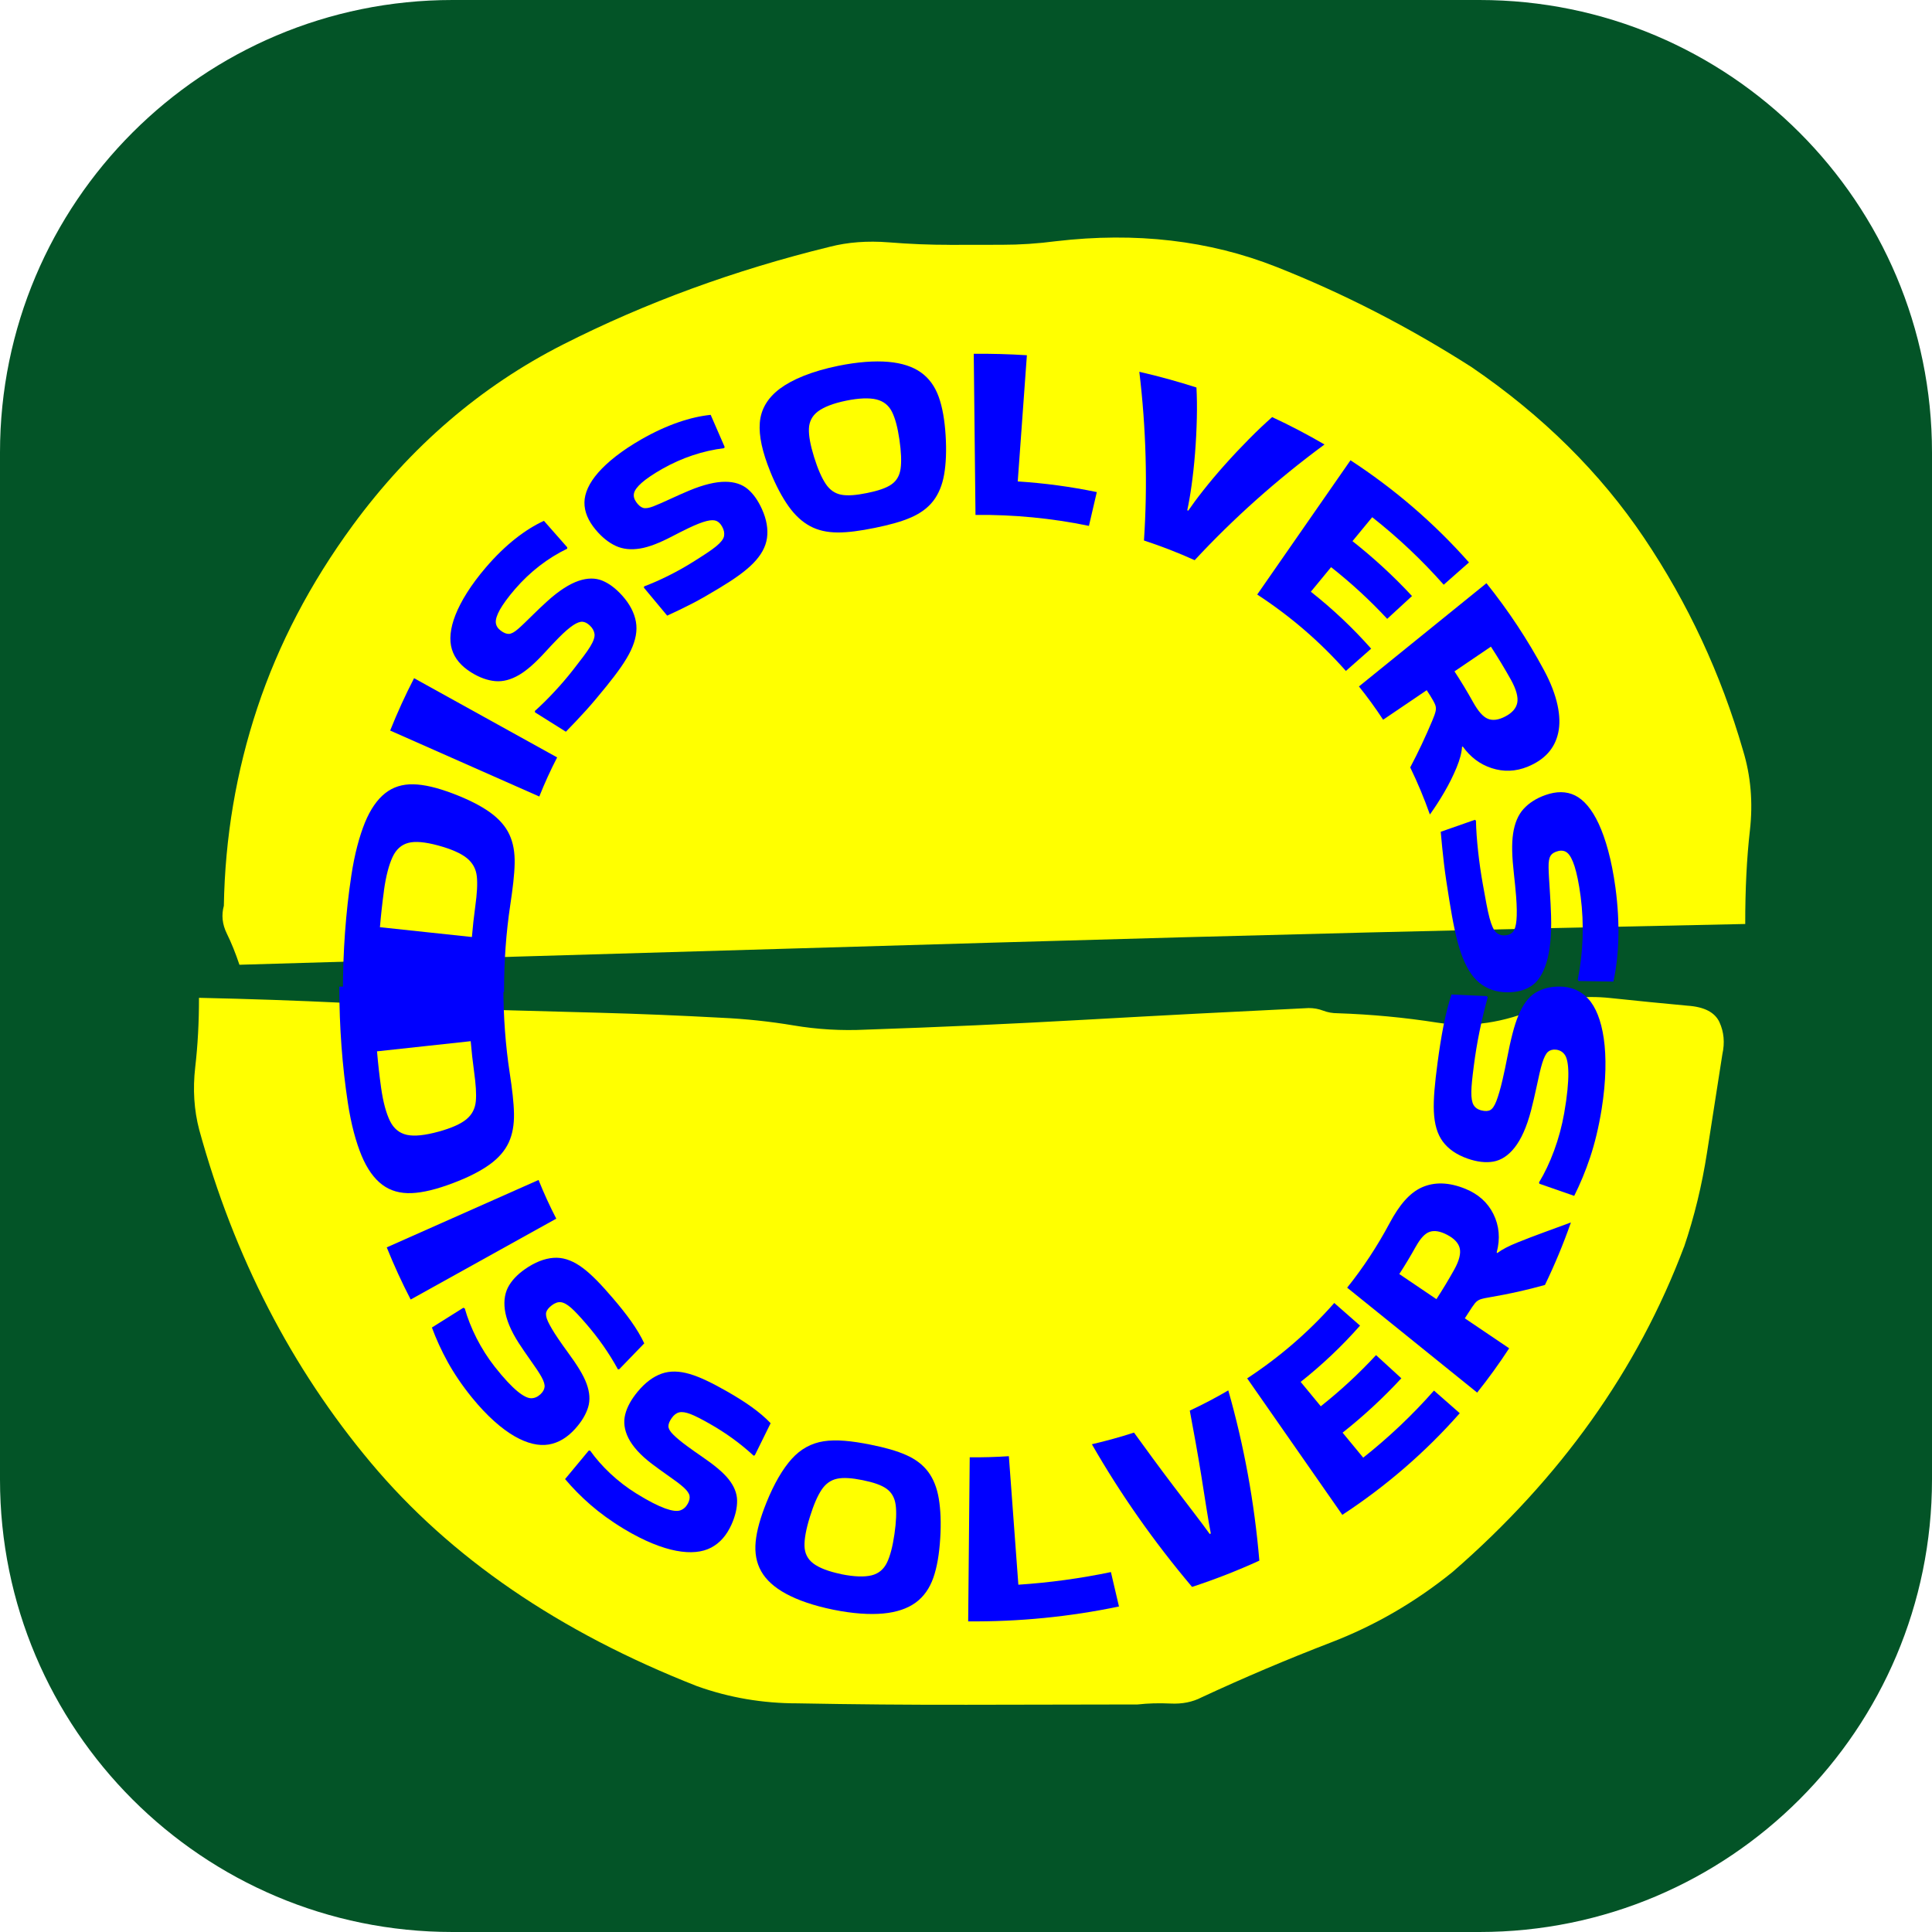
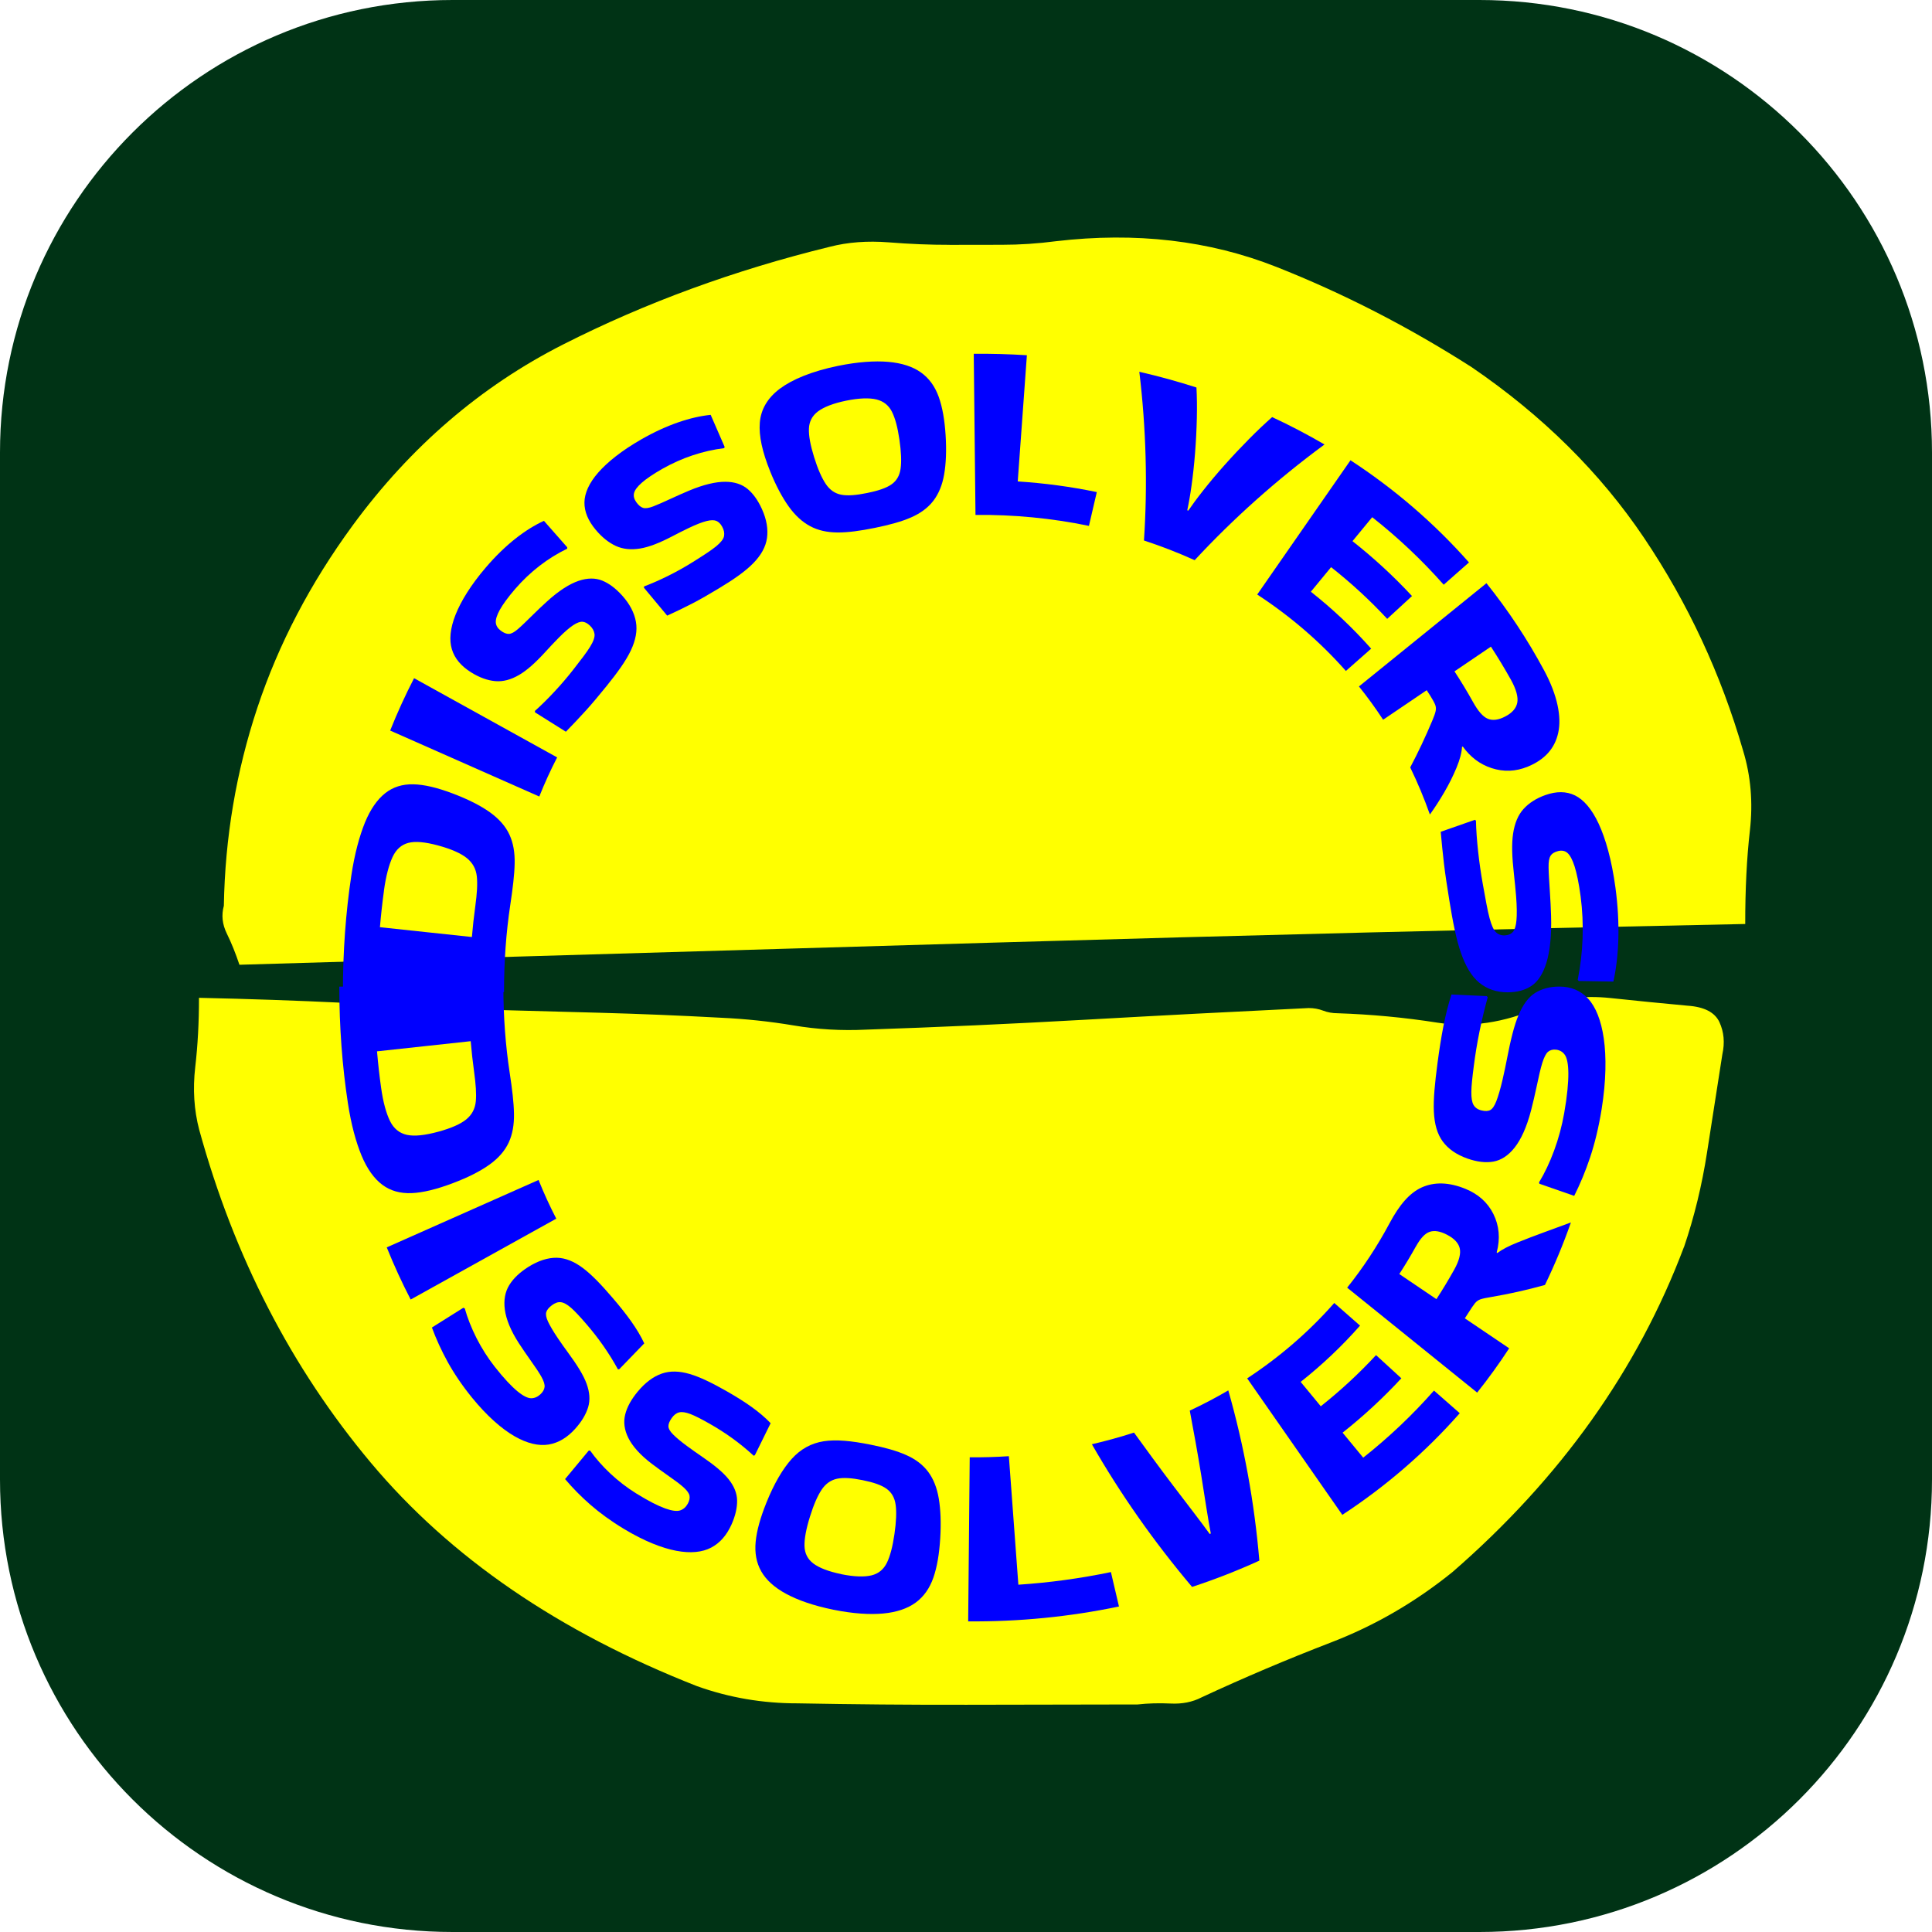
<svg xmlns="http://www.w3.org/2000/svg" id="Layer_2" viewBox="0 0 498.5 498.5">
  <defs>
-     <style>.cls-1{fill:blue;}.cls-2{fill:#035427;}.cls-3{fill:#ff0;}</style>
+     <style>.cls-1{fill:#003315;}.cls-2{fill:blue;}.cls-3{fill:#ff0;}</style>
  </defs>
  <g id="Layer_1-2">
-     <rect class="cls-2" width="498.5" height="498.5" rx="116.76" ry="116.76" />
+     <rect class="cls-1" width="498.5" height="498.5" rx="116.76" ry="116.76" />
    <path class="cls-3" d="m434.5,321.75c-11.92,31.67-31.82,59.63-59.71,83.86-9.63,7.79-20.09,13.85-31.39,18.19-11.29,4.35-22.43,9.07-33.39,14.17-2.32,1.2-4.98,1.73-7.98,1.58-2.99-.14-5.81-.06-8.48.24-14.63.03-29.34.05-44.14.08-14.79.03-29.34-.1-43.64-.37-8.98.01-17.62-1.46-25.94-4.44-35.6-13.97-63.65-33.18-84.14-57.64-20.49-24.45-35.26-53.09-44.29-85.92-1.33-5.07-1.68-10.45-1.03-16.12.66-5.67.98-11.65.97-17.92,12.97.28,25.36.71,37.16,1.28,11.81.58,23.53,1.16,35.17,1.73,10.31.28,20.62.57,30.93.84,10.31.28,20.79.71,31.43,1.29,6.32.29,12.56.95,18.71,1.98,6.16,1.04,12.39,1.4,18.71,1.09,18.62-.63,37.49-1.48,56.61-2.56,19.12-1.08,38.32-2.08,57.6-3.01,1.33,0,2.58.22,3.74.67,1.17.45,2.42.67,3.74.67,8.65.29,17.21,1.09,25.69,2.42s17.21.05,26.18-3.85c5.32-2.4,11.47-3.23,18.45-2.5,6.98.74,13.64,1.4,19.95,1.98,4.32.29,7.06,1.71,8.24,4.24,1.17,2.54,1.42,5.3.76,8.29-1.32,8.37-2.64,16.8-3.95,25.31-1.32,8.51-3.3,16.66-5.94,24.42ZM245.02,63.18c4.33,0,8.81-.02,13.47-.02,4.66,0,9.31-.31,13.96-.92,20.62-2.42,39.58-.21,56.87,6.62,17.31,6.84,34.12,15.47,50.42,25.89,18.31,12.51,33.14,27.2,44.47,44.04,11.33,16.85,19.84,35.13,25.53,54.83,2.01,6.57,2.59,13.43,1.78,20.6-.82,7.17-1.22,15.23-1.21,24.19-64.84,1.31-129.51,2.91-194.02,4.81-64.5,1.9-129.34,3.81-194.51,5.71-1-2.98-2.08-5.67-3.26-8.06-1.17-2.38-1.42-4.77-.76-7.16.3-17.62,3.18-34.64,8.64-51.08,5.46-16.43,13.66-32.12,24.61-47.07,14.93-20.33,33.03-35.89,54.29-46.68,21.27-10.79,44.2-19.18,68.79-25.2,4.66-1.2,9.72-1.58,15.21-1.15,5.49.44,10.73.65,15.71.64Z" />
-     <path class="cls-1" d="m130.05,255.97c-13.86.02-27.71.04-41.57.07-.01-10.53.73-20.55,2.16-30.07.86-5.7,2.11-10.24,3.52-13.72,1.42-3.47,3.2-5.98,5.22-7.58,2.03-1.61,4.46-2.36,7.25-2.3,2.79.05,6.15.85,10.08,2.33,4.1,1.54,7.32,3.19,9.7,4.89,2.38,1.71,4.04,3.62,5.03,5.75.99,2.14,1.42,4.61,1.35,7.51-.06,2.9-.49,6.4-1.13,10.66-1.07,7.11-1.62,14.6-1.61,22.46Zm-30.98-26.14c-.42,3.08-.77,6.22-1.04,9.41,7.91.84,15.82,1.69,23.73,2.53.23-2.7.52-5.36.88-7.97.44-3.22.6-5.74.39-7.68-.21-1.93-1.07-3.5-2.6-4.73-1.53-1.23-4.01-2.33-7.46-3.26-3.27-.88-5.81-1.12-7.6-.65-1.79.46-3.17,1.68-4.09,3.67-.92,1.99-1.7,4.87-2.22,8.67Z" />
-     <path class="cls-1" d="m143.76,195.42c-1.68,3.24-3.22,6.61-4.61,10.1-12.83-5.68-25.65-11.35-38.48-17.02,1.87-4.67,3.93-9.18,6.17-13.51,12.31,6.81,24.62,13.62,36.92,20.44Z" />
-     <path class="cls-1" d="m137.99,183.46c1.67-1.48,3.35-3.15,5.07-5,1.72-1.84,3.32-3.71,4.82-5.63,2.04-2.62,3.54-4.56,4.39-5.96.85-1.39,1.23-2.47,1.13-3.28-.11-.8-.51-1.54-1.23-2.21-.62-.58-1.24-.9-1.86-.95-.62-.05-1.43.23-2.39.87-.97.64-2.26,1.73-3.82,3.32-1.15,1.17-2.27,2.36-3.38,3.58-2.49,2.73-4.72,4.75-6.8,5.96-2.08,1.21-4.11,1.76-6.11,1.59-2-.18-4.09-.91-6.24-2.26-2.56-1.6-4.25-3.57-4.97-5.95-.73-2.37-.46-5.37.92-8.87,1.38-3.5,3.94-7.7,7.85-12.27,5.09-5.94,10.26-9.85,14.98-12.01,2,2.28,4,4.55,6,6.82,0,.12,0,.24,0,.36-4.99,2.42-9.56,5.92-13.45,10.42-1.87,2.17-3.16,3.98-3.93,5.35-.76,1.37-1.1,2.48-1.04,3.28.06.81.49,1.51,1.27,2.1.78.59,1.49.87,2.12.84.63-.03,1.41-.45,2.35-1.27.94-.81,2.22-2.06,3.87-3.69,1.18-1.17,2.38-2.3,3.6-3.41,3.09-2.82,5.86-4.54,8.16-5.32,2.3-.78,4.34-.77,6.11-.05,1.77.72,3.46,2.01,5.1,3.82,2,2.22,3.16,4.49,3.57,6.79.41,2.31-.06,4.75-1.31,7.4-1.25,2.66-3.4,5.65-6.32,9.26-1.91,2.36-3.68,4.48-5.35,6.32-1.68,1.84-3.37,3.64-5.09,5.39-2.66-1.67-5.32-3.33-7.97-5,0-.12-.01-.24-.02-.36Z" />
-     <path class="cls-1" d="m166.23,151.29c2.02-.76,4.11-1.68,6.29-2.77,2.18-1.09,4.26-2.25,6.26-3.51,2.73-1.71,4.74-3.01,5.97-4.02,1.23-1.01,1.92-1.88,2.07-2.66.14-.77-.01-1.59-.49-2.44-.41-.74-.9-1.23-1.47-1.48-.58-.25-1.42-.25-2.54.03-1.11.28-2.66.86-4.63,1.81-1.44.69-2.87,1.41-4.29,2.16-3.19,1.66-5.9,2.74-8.24,3.12-2.33.38-4.41.18-6.25-.66-1.84-.85-3.58-2.23-5.21-4.18-1.94-2.32-2.93-4.67-2.9-7.05.03-2.38,1.18-4.99,3.55-7.7,2.37-2.7,6.05-5.67,11.15-8.59,6.63-3.79,12.73-5.78,17.87-6.31,1.2,2.75,2.4,5.51,3.6,8.26-.04.11-.07.22-.11.33-5.48.68-10.88,2.47-15.94,5.33-2.43,1.38-4.21,2.61-5.34,3.61-1.14,1-1.79,1.89-1.98,2.65-.19.76,0,1.54.57,2.34.56.8,1.15,1.29,1.75,1.48.6.19,1.47.06,2.61-.37,1.13-.43,2.72-1.14,4.78-2.09,1.47-.68,2.96-1.34,4.45-1.97,3.79-1.59,6.94-2.31,9.36-2.3,2.42,0,4.36.66,5.81,1.88,1.46,1.23,2.67,2.96,3.67,5.17,1.22,2.7,1.62,5.19,1.3,7.47-.32,2.28-1.51,4.4-3.51,6.46-2,2.06-4.95,4.14-8.82,6.47-2.53,1.53-4.84,2.87-6.98,3.97-2.14,1.1-4.28,2.14-6.44,3.12-2.01-2.41-4.01-4.82-6.02-7.23.03-.11.06-.22.09-.33Z" />
-     <path class="cls-1" d="m198.71,121.59c-2-4.94-2.94-9.11-2.66-12.53.27-3.41,1.98-6.38,5.19-8.78,3.21-2.39,8.23-4.49,15.01-5.88,5.1-1.04,9.46-1.33,12.95-1.03,3.49.3,6.31,1.23,8.41,2.72,2.1,1.49,3.62,3.6,4.59,6.28.97,2.68,1.54,6,1.79,9.93.25,3.98.1,7.35-.38,10.12-.48,2.77-1.43,5.04-2.81,6.83-1.38,1.79-3.29,3.19-5.73,4.26-2.44,1.07-5.54,1.92-9.32,2.69-3.78.77-6.97,1.21-9.66,1.19-2.69-.02-5.03-.54-7.06-1.63-2.03-1.09-3.89-2.78-5.55-5.11-1.66-2.33-3.27-5.34-4.78-9.06Zm25.01,5.62c2.86-.58,4.95-1.28,6.28-2.21,1.33-.92,2.13-2.28,2.38-4.1.25-1.83.15-4.32-.31-7.49-.46-3.12-1.09-5.51-1.93-7.17-.84-1.66-2.17-2.72-3.99-3.17-1.82-.44-4.46-.38-7.85.32-3.34.68-5.75,1.65-7.25,2.77-1.49,1.12-2.27,2.63-2.33,4.47-.07,1.84.39,4.27,1.33,7.3.95,3.07,1.97,5.37,3.01,6.93,1.04,1.56,2.38,2.48,4.01,2.79,1.64.31,3.83.14,6.65-.44Z" />
-     <path class="cls-1" d="m283,126.97c-.68,2.91-1.35,5.82-2.03,8.72-9.61-1.99-19.45-2.93-29.27-2.83-.14-13.85-.29-27.71-.45-41.57,4.57-.05,9.14.08,13.71.37-.78,10.85-1.57,21.71-2.36,32.56,6.86.44,13.68,1.35,20.4,2.75Z" />
-     <path class="cls-1" d="m341.75,114.69c-12.28,9.05-23.48,19.06-33.5,29.85-4.26-1.93-8.63-3.62-13.08-5.08.95-14.32.56-28.89-1.2-43.53,4.97,1.14,9.89,2.49,14.74,4.05.13,2.35.17,5.01.1,7.96-.07,2.95-.22,5.95-.46,8.98-.24,3.03-.55,5.83-.91,8.4-.36,2.58-.74,4.69-1.1,6.34.09.03.17.07.26.1.97-1.42,2.25-3.18,3.89-5.25,1.64-2.08,3.47-4.27,5.52-6.56,2.05-2.3,4.14-4.52,6.27-6.67,2.12-2.15,4.12-4.03,5.96-5.66,4.61,2.14,9.12,4.5,13.52,7.07Z" />
-     <path class="cls-1" d="m324.4,153.39c8.03-11.54,16.05-23.08,24.06-34.63,11.2,7.32,21.51,16.11,30.57,26.36-2.17,1.92-4.35,3.83-6.52,5.75-5.67-6.41-11.85-12.22-18.45-17.42-1.7,2.06-3.39,4.12-5.09,6.18,5.44,4.29,10.58,9.01,15.36,14.16-2.13,1.96-4.27,3.92-6.4,5.89-4.51-4.86-9.35-9.3-14.48-13.34-1.74,2.11-3.48,4.22-5.22,6.34,5.57,4.39,10.78,9.29,15.56,14.69-2.17,1.92-4.35,3.83-6.52,5.75-6.78-7.67-14.49-14.24-22.87-19.71Z" />
-     <path class="cls-1" d="m356.88,185.71c-1.96-2.99-4.04-5.86-6.24-8.59,10.97-8.87,21.94-17.75,32.9-26.64,5.54,6.91,10.54,14.42,14.9,22.54,3.44,6.41,4.51,11.98,3.62,16.05-.89,4.1-3.57,6.98-7.83,8.73-3.19,1.32-6.31,1.38-9.34.4-3.04-.99-5.48-2.84-7.44-5.55-.07,0-.14.01-.21.02-.08,1.49-.55,3.31-1.42,5.41-.88,2.11-1.93,4.23-3.17,6.35-1.24,2.13-2.47,4.01-3.66,5.67-.02,0-.04.02-.06.02-1.49-4.21-3.18-8.24-5.06-12.11,2.06-3.89,3.95-7.92,5.69-12.06.46-1.08.75-1.91.87-2.49.13-.57.08-1.13-.14-1.67-.22-.54-.66-1.34-1.32-2.39-.28-.44-.56-.88-.85-1.31-3.74,2.54-7.48,5.07-11.23,7.61Zm32.95-10.36c-1.63-2.92-3.35-5.75-5.14-8.5-3.13,2.13-6.27,4.25-9.4,6.38,1.67,2.55,3.27,5.19,4.78,7.9,1.3,2.34,2.54,3.79,3.8,4.32,1.26.53,2.77.34,4.54-.59,1.77-.93,2.8-2.1,3.08-3.54.27-1.43-.25-3.45-1.66-5.97Z" />
-     <path class="cls-1" d="m380.83,211.76c.05,2.45.25,5.08.56,7.93.31,2.85.71,5.66,1.22,8.49.69,3.85,1.21,6.79,1.73,8.71.51,1.91,1.08,3.17,1.75,3.74.67.57,1.48.81,2.44.7.83-.09,1.46-.4,1.89-.94.44-.54.73-1.52.86-2.94.13-1.42.12-3.49-.09-6.17-.16-1.96-.35-3.91-.57-5.83-.49-4.32-.61-7.73-.2-10.4.41-2.67,1.28-4.76,2.68-6.31,1.4-1.55,3.28-2.76,5.66-3.6,2.83-1,5.38-1,7.63.1,2.24,1.1,4.33,3.49,6.11,7.31,1.76,3.81,3.34,9.24,4.32,16.46,1.27,9.4.91,17.71-.53,24.26-2.98-.06-5.96-.11-8.93-.15-.09-.1-.18-.21-.27-.31,1.41-7.02,1.68-14.31.75-21.49-.45-3.45-1.01-6.02-1.56-7.77-.56-1.75-1.18-2.89-1.83-3.46-.65-.57-1.45-.73-2.39-.5-.94.23-1.6.63-1.97,1.21-.38.57-.55,1.58-.52,3.04.02,1.46.16,3.56.34,6.35.13,2,.24,4.01.3,6.05.16,5.17-.31,9.29-1.2,12.17-.89,2.89-2.21,4.9-3.89,5.99-1.67,1.11-3.72,1.63-6.13,1.64-2.94,0-5.37-.88-7.35-2.52-1.98-1.64-3.49-4.24-4.69-7.68-1.2-3.45-2.09-7.96-2.97-13.42-.58-3.58-1.07-6.73-1.4-9.55-.33-2.82-.61-5.56-.84-8.25,2.94-1.03,5.88-2.06,8.82-3.09.09.08.19.16.28.24Z" />
-     <path class="cls-1" d="m87.55,254.57h42.33c0,7.78.56,15.19,1.63,22.22.64,4.21,1.06,7.67,1.11,10.55.05,2.87-.38,5.32-1.35,7.44-.98,2.11-2.6,4.01-4.92,5.68-2.32,1.68-5.46,3.3-9.47,4.81-4.17,1.58-7.72,2.46-10.66,2.58-2.94.12-5.48-.58-7.57-2.15-2.1-1.57-3.91-4.06-5.35-7.51-1.43-3.45-2.69-7.97-3.55-13.65-1.44-9.48-2.2-19.47-2.2-29.96Zm34.78,21.98c-.36-2.59-.65-5.22-.88-7.9-8.06.87-16.11,1.75-24.17,2.62.27,3.18.62,6.3,1.05,9.37.53,3.78,1.33,6.64,2.3,8.61.97,1.97,2.44,3.15,4.37,3.57,1.93.42,4.65.13,8.15-.83,3.33-.91,5.72-1.98,7.18-3.18,1.46-1.21,2.26-2.74,2.44-4.65.18-1.91,0-4.41-.44-7.6Z" />
-     <path class="cls-1" d="m105.96,335.3c-2.24-4.32-4.3-8.8-6.17-13.45,13.06-5.8,26.11-11.59,39.17-17.39,1.38,3.45,2.91,6.77,4.57,9.98-12.52,6.96-25.05,13.91-37.57,20.87Z" />
-     <path class="cls-1" d="m119.92,337.59c.69,2.46,1.7,5.04,3.03,7.67,1.34,2.63,2.9,5.09,4.67,7.35,2.42,3.09,4.43,5.17,5.9,6.38,1.47,1.21,2.66,1.79,3.53,1.79.87,0,1.67-.35,2.4-1.03.63-.59.98-1.21,1.06-1.85.08-.65-.18-1.5-.77-2.58-.59-1.08-1.58-2.56-2.95-4.47-1-1.4-1.97-2.83-2.92-4.28-2.11-3.26-3.28-6.2-3.61-8.66-.33-2.46.07-4.6,1.15-6.34,1.08-1.75,2.73-3.3,4.92-4.68,2.61-1.64,5.06-2.39,7.32-2.36,2.27.04,4.5.96,6.77,2.67,2.28,1.71,4.75,4.3,7.61,7.64,3.73,4.34,6.5,8.11,8.2,11.78-2.14,2.22-4.29,4.44-6.44,6.66-.11.02-.23.04-.34.06-2.31-4.23-5.04-8.11-8.29-11.86-1.57-1.81-2.82-3.17-3.82-4.04-1-.87-1.86-1.35-2.61-1.44-.74-.09-1.52.17-2.31.77-.8.6-1.29,1.2-1.47,1.79-.18.59-.03,1.42.46,2.46.49,1.04,1.32,2.48,2.53,4.27.87,1.28,1.76,2.54,2.68,3.79,2.32,3.16,3.94,5.76,4.74,7.97.8,2.2.95,4.21.39,6.05-.56,1.84-1.66,3.69-3.33,5.55-2.03,2.26-4.3,3.64-6.85,4.07-2.54.42-5.5-.24-8.8-2.13-3.28-1.89-7.06-5.15-11-9.99-2.57-3.17-4.64-6.26-6.25-9.17-1.6-2.91-2.97-5.89-4.08-8.9,2.71-1.7,5.41-3.4,8.12-5.1.12.06.23.12.35.18Z" />
-     <path class="cls-1" d="m152.3,374.33c1.39,1.97,3.12,3.94,5.17,5.87,2.06,1.93,4.28,3.64,6.64,5.11,3.22,2.01,5.76,3.27,7.52,3.9,1.76.63,3.06.79,3.89.5.82-.28,1.47-.86,1.95-1.73.41-.75.56-1.44.44-2.06-.12-.62-.63-1.33-1.52-2.14-.89-.81-2.28-1.84-4.15-3.14-1.37-.96-2.72-1.94-4.06-2.95-2.99-2.27-4.98-4.53-6.04-6.64-1.06-2.11-1.31-4.16-.82-6.1.49-1.95,1.58-3.9,3.23-5.89,1.97-2.37,4.05-3.89,6.2-4.64,2.15-.75,4.53-.68,7.2.1,2.67.78,5.79,2.31,9.52,4.43,4.85,2.76,8.64,5.39,11.37,8.27-1.35,2.75-2.71,5.49-4.06,8.24-.1.05-.2.11-.3.16-3.49-3.21-7.26-5.94-11.48-8.32-2.03-1.15-3.64-1.98-4.84-2.44-1.21-.46-2.17-.61-2.9-.44-.73.17-1.38.66-1.95,1.48-.57.81-.85,1.52-.84,2.12.01.6.4,1.3,1.19,2.09.78.79,2,1.83,3.7,3.07,1.21.89,2.44,1.76,3.69,2.61,3.16,2.16,5.49,4.06,6.92,5.85,1.43,1.79,2.19,3.62,2.22,5.51.03,1.89-.44,3.97-1.45,6.22-1.24,2.75-2.96,4.75-5.25,5.95-2.28,1.2-5.29,1.52-8.99.82-3.69-.7-8.27-2.49-13.47-5.62-3.4-2.05-6.29-4.17-8.69-6.26-2.4-2.09-4.58-4.31-6.54-6.62,2.04-2.46,4.08-4.92,6.12-7.37.13.01.25.03.38.04Z" />
-     <path class="cls-1" d="m197.72,387.79c2.03-5.04,4.26-8.81,6.57-11.37,2.31-2.56,5.05-4.04,8.23-4.54,3.19-.5,7.16-.12,12.12.88,3.73.75,6.78,1.6,9.19,2.68,2.41,1.07,4.28,2.49,5.64,4.3,1.36,1.81,2.29,4.12,2.76,6.94.47,2.82.62,6.23.37,10.24-.25,4.05-.82,7.45-1.78,10.18-.96,2.73-2.47,4.88-4.56,6.41-2.09,1.52-4.89,2.49-8.37,2.81-3.47.32-7.81.05-12.88-.98-5.08-1.03-9.15-2.46-12.18-4.1-3.04-1.64-5.18-3.61-6.42-5.81-1.25-2.21-1.71-4.76-1.43-7.64.28-2.88,1.22-6.2,2.74-9.99Zm19.36,18.39c3.37.68,5.98.74,7.79.3,1.81-.44,3.13-1.54,3.97-3.25.84-1.71,1.48-4.18,1.95-7.41.46-3.18.56-5.69.31-7.52-.24-1.83-1.03-3.21-2.34-4.16-1.31-.95-3.38-1.66-6.2-2.23-2.78-.56-4.96-.71-6.59-.36-1.63.35-2.96,1.3-4,2.87-1.04,1.57-2.05,3.89-3,6.97-.97,3.12-1.44,5.63-1.39,7.52.05,1.89.81,3.41,2.3,4.52,1.48,1.11,3.89,2.06,7.2,2.73Z" />
-     <path class="cls-1" d="m286.64,405.63c.69,2.96,1.38,5.92,2.08,8.88-12.76,2.67-25.84,3.95-38.91,3.84.13-14.11.26-28.22.4-42.33,3.37.03,6.74-.07,10.1-.29.82,11.05,1.64,22.1,2.45,33.16,8.03-.53,16.02-1.62,23.88-3.26Z" />
-     <path class="cls-1" d="m316.93,358.76c4.04,14.17,6.74,28.88,8.01,43.92-5.65,2.58-11.45,4.84-17.36,6.78-9.86-11.67-18.5-24-25.85-36.81,3.67-.85,7.29-1.85,10.87-3.01,1.39,1.91,2.97,4.08,4.74,6.5,1.78,2.42,3.61,4.89,5.5,7.37,1.89,2.49,3.66,4.8,5.3,6.94,1.63,2.14,2.97,3.92,3.99,5.35.1-.04.2-.08.29-.12-.34-1.7-.7-3.87-1.12-6.48-.42-2.62-.86-5.44-1.34-8.46-.49-3.02-.99-5.98-1.52-8.9-.53-2.92-1.02-5.54-1.45-7.87,3.4-1.59,6.72-3.33,9.96-5.23Z" />
-     <path class="cls-1" d="m346.36,390.88c-8.19-11.74-16.37-23.48-24.56-35.23,8.24-5.41,15.82-11.89,22.47-19.45,2.22,1.95,4.43,3.9,6.65,5.84-4.7,5.34-9.84,10.18-15.32,14.52,1.73,2.1,3.46,4.19,5.19,6.29,5.05-4,9.82-8.4,14.26-13.2,2.18,1.99,4.35,3.99,6.53,5.98-4.72,5.1-9.79,9.78-15.16,14.03,1.77,2.15,3.55,4.3,5.32,6.45,6.53-5.17,12.65-10.94,18.26-17.31,2.22,1.95,4.43,3.9,6.65,5.84-8.97,10.19-19.19,18.94-30.3,26.23Z" />
-     <path class="cls-1" d="m389.39,347.9c-2.59,3.97-5.34,7.78-8.25,11.42-11.18-9.02-22.36-18.05-33.54-27.07,4.07-5.09,7.74-10.63,10.93-16.61,2.51-4.71,5.15-7.84,8.34-9.27,3.18-1.42,6.93-1.39,11.27.39,3.25,1.33,5.69,3.46,7.19,6.48,1.5,3.01,1.81,6.38.85,9.91.05.06.1.11.15.17,1.24-.94,2.96-1.82,5.16-2.71,2.2-.89,4.52-1.77,6.97-2.67,2.45-.9,4.72-1.74,6.79-2.49.02,0,.04.02.06.03-1.96,5.58-4.2,10.94-6.68,16.07-4.65,1.3-9.29,2.33-13.89,3.11-1.21.2-2.1.38-2.68.57-.58.19-1.08.53-1.48,1.02-.4.49-.96,1.32-1.69,2.47-.31.48-.62.97-.93,1.44,3.81,2.58,7.63,5.16,11.44,7.73Zm-24.08-26.25c-1.35,2.43-2.77,4.79-4.26,7.08,3.19,2.16,6.39,4.32,9.58,6.48,1.62-2.49,3.17-5.06,4.64-7.7,1.26-2.28,1.7-4.14,1.36-5.48-.34-1.34-1.43-2.48-3.23-3.42-1.8-.95-3.32-1.19-4.54-.76-1.23.43-2.38,1.71-3.54,3.8Z" />
-     <path class="cls-1" d="m397.15,305.01c1.41-2.33,2.7-5.03,3.84-8.12,1.14-3.09,2.01-6.31,2.6-9.63.8-4.52,1.1-8.03,1.08-10.35-.02-2.33-.34-3.9-.89-4.71-.55-.8-1.32-1.26-2.3-1.36-.84-.09-1.53.1-2.07.56-.53.47-1.01,1.42-1.46,2.84-.45,1.42-.92,3.54-1.5,6.28-.43,2.01-.89,3.99-1.39,5.94-1.13,4.37-2.6,7.55-4.25,9.64-1.65,2.09-3.5,3.27-5.5,3.62-2,.35-4.21.07-6.63-.77-2.89-1.01-5.01-2.51-6.42-4.42-1.41-1.92-2.14-4.46-2.29-7.69-.15-3.24.25-7.34.95-12.61.91-6.85,1.98-12.73,3.6-17.63,3.03.14,6.06.28,9.09.42.09.09.18.19.26.28-1.65,5.98-2.84,11.82-3.6,17.79-.37,2.87-.61,5.05-.63,6.61-.02,1.56.16,2.68.56,3.39.41.71,1.09,1.19,2.04,1.42.96.24,1.72.21,2.28-.09.56-.3,1.09-1.06,1.57-2.3.48-1.24,1.04-3.09,1.62-5.61.42-1.8.8-3.63,1.16-5.49.91-4.72,1.83-8.47,2.96-11.14,1.13-2.67,2.53-4.58,4.25-5.67,1.73-1.08,3.81-1.65,6.26-1.65,2.99,0,5.48,1.01,7.43,3.12,1.95,2.1,3.36,5.57,4.04,10.27.68,4.69.62,10.91-.55,18.23-.77,4.78-1.8,8.93-2.98,12.47-1.18,3.54-2.56,6.84-4.1,9.91-3-1.04-5.99-2.09-8.99-3.13-.03-.14-.06-.28-.09-.41Z" />
+     <path class="cls-2" d="m130.05,255.97c-13.86.02-27.71.04-41.57.07-.01-10.53.73-20.55,2.16-30.07.86-5.7,2.11-10.24,3.52-13.72,1.42-3.47,3.2-5.98,5.22-7.58,2.03-1.61,4.46-2.36,7.25-2.3,2.79.05,6.15.85,10.08,2.33,4.1,1.54,7.32,3.19,9.7,4.89,2.38,1.71,4.04,3.62,5.03,5.75.99,2.14,1.42,4.61,1.35,7.51-.06,2.9-.49,6.4-1.13,10.66-1.07,7.11-1.62,14.6-1.61,22.46Zm-30.98-26.14c-.42,3.08-.77,6.22-1.04,9.41,7.91.84,15.82,1.69,23.73,2.53.23-2.7.52-5.36.88-7.97.44-3.22.6-5.74.39-7.68-.21-1.93-1.07-3.5-2.6-4.73-1.53-1.23-4.01-2.33-7.46-3.26-3.27-.88-5.81-1.12-7.6-.65-1.79.46-3.17,1.68-4.09,3.67-.92,1.99-1.7,4.87-2.22,8.67Z" />
+     <path class="cls-2" d="m143.76,195.42c-1.68,3.24-3.22,6.61-4.61,10.1-12.83-5.68-25.65-11.35-38.48-17.02,1.87-4.67,3.93-9.18,6.17-13.51,12.31,6.81,24.62,13.62,36.92,20.44Z" />
+     <path class="cls-2" d="m137.99,183.46c1.67-1.48,3.35-3.15,5.07-5,1.72-1.84,3.32-3.71,4.82-5.63,2.04-2.62,3.54-4.56,4.39-5.96.85-1.39,1.23-2.47,1.13-3.28-.11-.8-.51-1.54-1.23-2.21-.62-.58-1.24-.9-1.86-.95-.62-.05-1.43.23-2.39.87-.97.64-2.26,1.73-3.82,3.32-1.15,1.17-2.27,2.36-3.38,3.58-2.49,2.73-4.72,4.75-6.8,5.96-2.08,1.21-4.11,1.76-6.11,1.59-2-.18-4.09-.91-6.24-2.26-2.56-1.6-4.25-3.57-4.97-5.95-.73-2.37-.46-5.37.92-8.87,1.38-3.5,3.94-7.7,7.85-12.27,5.09-5.94,10.26-9.85,14.98-12.01,2,2.28,4,4.55,6,6.82,0,.12,0,.24,0,.36-4.99,2.42-9.56,5.92-13.45,10.42-1.87,2.17-3.16,3.98-3.93,5.35-.76,1.37-1.1,2.48-1.04,3.28.06.81.49,1.51,1.27,2.1.78.59,1.49.87,2.12.84.63-.03,1.41-.45,2.35-1.27.94-.81,2.22-2.06,3.87-3.69,1.18-1.17,2.38-2.3,3.6-3.41,3.09-2.82,5.86-4.54,8.16-5.32,2.3-.78,4.34-.77,6.11-.05,1.77.72,3.46,2.01,5.1,3.82,2,2.22,3.16,4.49,3.57,6.79.41,2.31-.06,4.75-1.31,7.4-1.25,2.66-3.4,5.65-6.32,9.26-1.91,2.36-3.68,4.48-5.35,6.32-1.68,1.84-3.37,3.64-5.09,5.39-2.66-1.67-5.32-3.33-7.97-5,0-.12-.01-.24-.02-.36Z" />
+     <path class="cls-2" d="m166.23,151.29c2.02-.76,4.11-1.68,6.29-2.77,2.18-1.09,4.26-2.25,6.26-3.51,2.73-1.71,4.74-3.01,5.97-4.02,1.23-1.01,1.92-1.88,2.07-2.66.14-.77-.01-1.59-.49-2.44-.41-.74-.9-1.23-1.47-1.48-.58-.25-1.42-.25-2.54.03-1.11.28-2.66.86-4.63,1.81-1.44.69-2.87,1.41-4.29,2.16-3.19,1.66-5.9,2.74-8.24,3.12-2.33.38-4.41.18-6.25-.66-1.84-.85-3.58-2.23-5.21-4.18-1.94-2.32-2.93-4.67-2.9-7.05.03-2.38,1.18-4.99,3.55-7.7,2.37-2.7,6.05-5.67,11.15-8.59,6.63-3.79,12.73-5.78,17.87-6.31,1.2,2.75,2.4,5.51,3.6,8.26-.04.11-.07.22-.11.33-5.48.68-10.88,2.47-15.94,5.33-2.43,1.38-4.21,2.61-5.34,3.61-1.14,1-1.79,1.89-1.98,2.65-.19.76,0,1.54.57,2.34.56.8,1.15,1.29,1.75,1.48.6.19,1.47.06,2.61-.37,1.13-.43,2.72-1.14,4.78-2.09,1.47-.68,2.96-1.34,4.45-1.97,3.79-1.59,6.94-2.31,9.36-2.3,2.42,0,4.36.66,5.81,1.88,1.46,1.23,2.67,2.96,3.67,5.17,1.22,2.7,1.62,5.19,1.3,7.47-.32,2.28-1.51,4.4-3.51,6.46-2,2.06-4.95,4.14-8.82,6.47-2.53,1.53-4.84,2.87-6.98,3.97-2.14,1.1-4.28,2.14-6.44,3.12-2.01-2.41-4.01-4.82-6.02-7.23.03-.11.06-.22.09-.33Z" />
+     <path class="cls-2" d="m198.71,121.59c-2-4.94-2.94-9.11-2.66-12.53.27-3.41,1.98-6.38,5.19-8.78,3.21-2.39,8.23-4.49,15.01-5.88,5.1-1.04,9.46-1.33,12.95-1.03,3.49.3,6.31,1.23,8.41,2.72,2.1,1.49,3.62,3.6,4.59,6.28.97,2.68,1.54,6,1.79,9.93.25,3.98.1,7.35-.38,10.12-.48,2.77-1.43,5.04-2.81,6.83-1.38,1.79-3.29,3.19-5.73,4.26-2.44,1.07-5.54,1.92-9.32,2.69-3.78.77-6.97,1.21-9.66,1.19-2.69-.02-5.03-.54-7.06-1.63-2.03-1.09-3.89-2.78-5.55-5.11-1.66-2.33-3.27-5.34-4.78-9.06Zm25.01,5.62c2.86-.58,4.95-1.28,6.28-2.21,1.33-.92,2.13-2.28,2.38-4.1.25-1.83.15-4.32-.31-7.49-.46-3.12-1.09-5.51-1.93-7.17-.84-1.66-2.17-2.72-3.99-3.17-1.82-.44-4.46-.38-7.85.32-3.34.68-5.75,1.65-7.25,2.77-1.49,1.12-2.27,2.63-2.33,4.47-.07,1.84.39,4.27,1.33,7.3.95,3.07,1.97,5.37,3.01,6.93,1.04,1.56,2.38,2.48,4.01,2.79,1.64.31,3.83.14,6.65-.44Z" />
+     <path class="cls-2" d="m283,126.97c-.68,2.91-1.35,5.82-2.03,8.72-9.61-1.99-19.45-2.93-29.27-2.83-.14-13.85-.29-27.71-.45-41.57,4.57-.05,9.14.08,13.71.37-.78,10.85-1.57,21.71-2.36,32.56,6.86.44,13.68,1.35,20.4,2.75Z" />
+     <path class="cls-2" d="m341.75,114.69c-12.28,9.05-23.48,19.06-33.5,29.85-4.26-1.93-8.63-3.62-13.08-5.08.95-14.32.56-28.89-1.2-43.53,4.97,1.14,9.89,2.49,14.74,4.05.13,2.35.17,5.01.1,7.96-.07,2.95-.22,5.95-.46,8.98-.24,3.03-.55,5.83-.91,8.4-.36,2.58-.74,4.69-1.1,6.34.09.03.17.07.26.1.97-1.42,2.25-3.18,3.89-5.25,1.64-2.08,3.47-4.27,5.52-6.56,2.05-2.3,4.14-4.52,6.27-6.67,2.12-2.15,4.12-4.03,5.96-5.66,4.61,2.14,9.12,4.5,13.52,7.07Z" />
+     <path class="cls-2" d="m324.4,153.39c8.03-11.54,16.05-23.08,24.06-34.63,11.2,7.32,21.51,16.11,30.57,26.36-2.17,1.92-4.35,3.83-6.52,5.75-5.67-6.41-11.85-12.22-18.45-17.42-1.7,2.06-3.39,4.12-5.09,6.18,5.44,4.29,10.58,9.01,15.36,14.16-2.13,1.96-4.27,3.92-6.4,5.89-4.51-4.86-9.35-9.3-14.48-13.34-1.74,2.11-3.48,4.22-5.22,6.34,5.57,4.39,10.78,9.29,15.56,14.69-2.17,1.92-4.35,3.83-6.52,5.75-6.78-7.67-14.49-14.24-22.87-19.71Z" />
+     <path class="cls-2" d="m356.88,185.71c-1.96-2.99-4.04-5.86-6.24-8.59,10.97-8.87,21.94-17.75,32.9-26.64,5.54,6.91,10.54,14.42,14.9,22.54,3.44,6.41,4.51,11.98,3.62,16.05-.89,4.1-3.57,6.98-7.83,8.73-3.19,1.32-6.31,1.38-9.34.4-3.04-.99-5.48-2.84-7.44-5.55-.07,0-.14.01-.21.02-.08,1.49-.55,3.31-1.42,5.41-.88,2.11-1.93,4.23-3.17,6.35-1.24,2.13-2.47,4.01-3.66,5.67-.02,0-.04.02-.06.02-1.49-4.21-3.18-8.24-5.06-12.11,2.06-3.89,3.95-7.92,5.69-12.06.46-1.08.75-1.91.87-2.49.13-.57.08-1.13-.14-1.67-.22-.54-.66-1.34-1.32-2.39-.28-.44-.56-.88-.85-1.31-3.74,2.54-7.48,5.07-11.23,7.61Zm32.95-10.36c-1.63-2.92-3.35-5.75-5.14-8.5-3.13,2.13-6.27,4.25-9.4,6.38,1.67,2.55,3.27,5.19,4.78,7.9,1.3,2.34,2.54,3.79,3.8,4.32,1.26.53,2.77.34,4.54-.59,1.77-.93,2.8-2.1,3.08-3.54.27-1.43-.25-3.45-1.66-5.97Z" />
+     <path class="cls-2" d="m380.83,211.76c.05,2.45.25,5.08.56,7.93.31,2.85.71,5.66,1.22,8.49.69,3.85,1.21,6.79,1.73,8.71.51,1.91,1.08,3.17,1.75,3.74.67.57,1.48.81,2.44.7.83-.09,1.46-.4,1.89-.94.44-.54.73-1.52.86-2.94.13-1.42.12-3.49-.09-6.17-.16-1.96-.35-3.91-.57-5.83-.49-4.32-.61-7.73-.2-10.4.41-2.67,1.28-4.76,2.68-6.31,1.4-1.55,3.28-2.76,5.66-3.6,2.83-1,5.38-1,7.63.1,2.24,1.1,4.33,3.49,6.11,7.31,1.76,3.81,3.34,9.24,4.32,16.46,1.27,9.4.91,17.71-.53,24.26-2.98-.06-5.96-.11-8.93-.15-.09-.1-.18-.21-.27-.31,1.41-7.02,1.68-14.31.75-21.49-.45-3.45-1.01-6.02-1.56-7.77-.56-1.75-1.18-2.89-1.83-3.46-.65-.57-1.45-.73-2.39-.5-.94.23-1.6.63-1.97,1.21-.38.57-.55,1.58-.52,3.04.02,1.46.16,3.56.34,6.35.13,2,.24,4.01.3,6.05.16,5.17-.31,9.29-1.2,12.17-.89,2.89-2.21,4.9-3.89,5.99-1.67,1.11-3.72,1.63-6.13,1.64-2.94,0-5.37-.88-7.35-2.52-1.98-1.64-3.49-4.24-4.69-7.68-1.2-3.45-2.09-7.96-2.97-13.42-.58-3.58-1.07-6.73-1.4-9.55-.33-2.82-.61-5.56-.84-8.25,2.94-1.03,5.88-2.06,8.82-3.09.09.08.19.16.28.24Z" />
+     <path class="cls-2" d="m87.55,254.57h42.33c0,7.78.56,15.19,1.63,22.22.64,4.21,1.06,7.67,1.11,10.55.05,2.87-.38,5.32-1.35,7.44-.98,2.11-2.6,4.01-4.92,5.68-2.32,1.68-5.46,3.3-9.47,4.81-4.17,1.58-7.72,2.46-10.66,2.58-2.94.12-5.48-.58-7.57-2.15-2.1-1.57-3.91-4.06-5.35-7.51-1.43-3.45-2.69-7.97-3.55-13.65-1.44-9.48-2.2-19.47-2.2-29.96Zm34.78,21.98c-.36-2.59-.65-5.22-.88-7.9-8.06.87-16.11,1.75-24.17,2.62.27,3.18.62,6.3,1.05,9.37.53,3.78,1.33,6.64,2.3,8.61.97,1.97,2.44,3.15,4.37,3.57,1.93.42,4.65.13,8.15-.83,3.33-.91,5.72-1.98,7.18-3.18,1.46-1.21,2.26-2.74,2.44-4.65.18-1.91,0-4.41-.44-7.6Z" />
+     <path class="cls-2" d="m105.96,335.3c-2.24-4.32-4.3-8.8-6.17-13.45,13.06-5.8,26.11-11.59,39.17-17.39,1.38,3.45,2.91,6.77,4.57,9.98-12.52,6.96-25.05,13.91-37.57,20.87Z" />
+     <path class="cls-2" d="m119.92,337.59c.69,2.46,1.7,5.04,3.03,7.67,1.34,2.63,2.9,5.09,4.67,7.35,2.42,3.09,4.43,5.17,5.9,6.38,1.47,1.21,2.66,1.79,3.53,1.79.87,0,1.67-.35,2.4-1.03.63-.59.98-1.21,1.06-1.85.08-.65-.18-1.5-.77-2.58-.59-1.08-1.58-2.56-2.95-4.47-1-1.4-1.97-2.83-2.92-4.28-2.11-3.26-3.28-6.2-3.61-8.66-.33-2.46.07-4.6,1.15-6.34,1.08-1.75,2.73-3.3,4.92-4.68,2.61-1.64,5.06-2.39,7.32-2.36,2.27.04,4.5.96,6.77,2.67,2.28,1.71,4.75,4.3,7.61,7.64,3.73,4.34,6.5,8.11,8.2,11.78-2.14,2.22-4.29,4.44-6.44,6.66-.11.02-.23.04-.34.06-2.31-4.23-5.04-8.11-8.29-11.86-1.57-1.81-2.82-3.17-3.82-4.04-1-.87-1.86-1.35-2.61-1.44-.74-.09-1.52.17-2.31.77-.8.6-1.29,1.2-1.47,1.79-.18.59-.03,1.42.46,2.46.49,1.04,1.32,2.48,2.53,4.27.87,1.28,1.76,2.54,2.68,3.79,2.32,3.16,3.94,5.76,4.74,7.97.8,2.2.95,4.21.39,6.05-.56,1.84-1.66,3.69-3.33,5.55-2.03,2.26-4.3,3.64-6.85,4.07-2.54.42-5.5-.24-8.8-2.13-3.28-1.89-7.06-5.15-11-9.99-2.57-3.17-4.64-6.26-6.25-9.17-1.6-2.91-2.97-5.89-4.08-8.9,2.71-1.7,5.41-3.4,8.12-5.1.12.06.23.12.35.18Z" />
+     <path class="cls-2" d="m152.3,374.33c1.39,1.97,3.12,3.94,5.17,5.87,2.06,1.93,4.28,3.64,6.64,5.11,3.22,2.01,5.76,3.27,7.52,3.9,1.76.63,3.06.79,3.89.5.82-.28,1.47-.86,1.95-1.73.41-.75.56-1.44.44-2.06-.12-.62-.63-1.33-1.52-2.14-.89-.81-2.28-1.84-4.15-3.14-1.37-.96-2.72-1.94-4.06-2.95-2.99-2.27-4.98-4.53-6.04-6.64-1.06-2.11-1.31-4.16-.82-6.1.49-1.95,1.58-3.9,3.23-5.89,1.97-2.37,4.05-3.89,6.2-4.64,2.15-.75,4.53-.68,7.2.1,2.67.78,5.79,2.31,9.52,4.43,4.85,2.76,8.64,5.39,11.37,8.27-1.35,2.75-2.71,5.49-4.06,8.24-.1.05-.2.11-.3.16-3.49-3.21-7.26-5.94-11.48-8.32-2.03-1.15-3.64-1.98-4.84-2.44-1.21-.46-2.17-.61-2.9-.44-.73.17-1.38.66-1.95,1.48-.57.81-.85,1.52-.84,2.12.01.6.4,1.3,1.19,2.09.78.79,2,1.83,3.7,3.07,1.21.89,2.44,1.76,3.69,2.61,3.16,2.16,5.49,4.06,6.92,5.85,1.43,1.79,2.19,3.62,2.22,5.51.03,1.89-.44,3.97-1.45,6.22-1.24,2.75-2.96,4.75-5.25,5.95-2.28,1.2-5.29,1.52-8.99.82-3.69-.7-8.27-2.49-13.47-5.62-3.4-2.05-6.29-4.17-8.69-6.26-2.4-2.09-4.58-4.31-6.54-6.62,2.04-2.46,4.08-4.92,6.12-7.37.13.01.25.03.38.04Z" />
+     <path class="cls-2" d="m197.72,387.79c2.03-5.04,4.26-8.81,6.57-11.37,2.31-2.56,5.05-4.04,8.23-4.54,3.19-.5,7.16-.12,12.12.88,3.73.75,6.78,1.6,9.19,2.68,2.41,1.07,4.28,2.49,5.64,4.3,1.36,1.81,2.29,4.12,2.76,6.94.47,2.82.62,6.23.37,10.24-.25,4.05-.82,7.45-1.78,10.18-.96,2.73-2.47,4.88-4.56,6.41-2.09,1.52-4.89,2.49-8.37,2.81-3.47.32-7.81.05-12.88-.98-5.08-1.03-9.15-2.46-12.18-4.1-3.04-1.64-5.18-3.61-6.42-5.81-1.25-2.21-1.71-4.76-1.43-7.64.28-2.88,1.22-6.2,2.74-9.99Zm19.36,18.39c3.37.68,5.98.74,7.79.3,1.81-.44,3.13-1.54,3.97-3.25.84-1.71,1.48-4.18,1.95-7.41.46-3.18.56-5.69.31-7.52-.24-1.83-1.03-3.21-2.34-4.16-1.31-.95-3.38-1.66-6.2-2.23-2.78-.56-4.96-.71-6.59-.36-1.63.35-2.96,1.3-4,2.87-1.04,1.57-2.05,3.89-3,6.97-.97,3.12-1.44,5.63-1.39,7.52.05,1.89.81,3.41,2.3,4.52,1.48,1.11,3.89,2.06,7.2,2.73Z" />
+     <path class="cls-2" d="m286.64,405.63c.69,2.96,1.38,5.92,2.08,8.88-12.76,2.67-25.84,3.95-38.91,3.84.13-14.11.26-28.22.4-42.33,3.37.03,6.74-.07,10.1-.29.82,11.05,1.64,22.1,2.45,33.16,8.03-.53,16.02-1.62,23.88-3.26Z" />
+     <path class="cls-2" d="m316.93,358.76c4.04,14.17,6.74,28.88,8.01,43.92-5.65,2.58-11.45,4.84-17.36,6.78-9.86-11.67-18.5-24-25.85-36.81,3.67-.85,7.29-1.85,10.87-3.01,1.39,1.91,2.97,4.08,4.74,6.5,1.78,2.42,3.61,4.89,5.5,7.37,1.89,2.49,3.66,4.8,5.3,6.94,1.63,2.14,2.97,3.92,3.99,5.35.1-.04.2-.08.29-.12-.34-1.7-.7-3.87-1.12-6.48-.42-2.62-.86-5.44-1.34-8.46-.49-3.02-.99-5.98-1.52-8.9-.53-2.92-1.02-5.54-1.45-7.87,3.4-1.59,6.72-3.33,9.96-5.23Z" />
+     <path class="cls-2" d="m346.36,390.88c-8.19-11.74-16.37-23.48-24.56-35.23,8.24-5.41,15.82-11.89,22.47-19.45,2.22,1.95,4.43,3.9,6.65,5.84-4.7,5.34-9.84,10.18-15.32,14.52,1.73,2.1,3.46,4.19,5.19,6.29,5.05-4,9.82-8.4,14.26-13.2,2.18,1.99,4.35,3.99,6.53,5.98-4.72,5.1-9.79,9.78-15.16,14.03,1.77,2.15,3.55,4.3,5.32,6.45,6.53-5.17,12.65-10.94,18.26-17.31,2.22,1.95,4.43,3.9,6.65,5.84-8.97,10.19-19.19,18.94-30.3,26.23Z" />
+     <path class="cls-2" d="m389.39,347.9c-2.59,3.97-5.34,7.78-8.25,11.42-11.18-9.02-22.36-18.05-33.54-27.07,4.07-5.09,7.74-10.63,10.93-16.61,2.51-4.71,5.15-7.84,8.34-9.27,3.18-1.42,6.93-1.39,11.27.39,3.25,1.33,5.69,3.46,7.19,6.48,1.5,3.01,1.81,6.38.85,9.91.05.06.1.11.15.17,1.24-.94,2.96-1.82,5.16-2.71,2.2-.89,4.52-1.77,6.97-2.67,2.45-.9,4.72-1.74,6.79-2.49.02,0,.04.02.06.03-1.96,5.58-4.2,10.94-6.68,16.07-4.65,1.3-9.29,2.33-13.89,3.11-1.21.2-2.1.38-2.68.57-.58.19-1.08.53-1.48,1.02-.4.49-.96,1.32-1.69,2.47-.31.48-.62.97-.93,1.44,3.81,2.58,7.63,5.16,11.44,7.73Zm-24.08-26.25c-1.35,2.43-2.77,4.79-4.26,7.08,3.19,2.16,6.39,4.32,9.58,6.48,1.62-2.49,3.17-5.06,4.64-7.7,1.26-2.28,1.7-4.14,1.36-5.48-.34-1.34-1.43-2.48-3.23-3.42-1.8-.95-3.32-1.19-4.54-.76-1.23.43-2.38,1.71-3.54,3.8Z" />
+     <path class="cls-2" d="m397.15,305.01c1.41-2.33,2.7-5.03,3.84-8.12,1.14-3.09,2.01-6.31,2.6-9.63.8-4.52,1.1-8.03,1.08-10.35-.02-2.33-.34-3.9-.89-4.71-.55-.8-1.32-1.26-2.3-1.36-.84-.09-1.53.1-2.07.56-.53.47-1.01,1.42-1.46,2.84-.45,1.42-.92,3.54-1.5,6.28-.43,2.01-.89,3.99-1.39,5.94-1.13,4.37-2.6,7.55-4.25,9.64-1.65,2.09-3.5,3.27-5.5,3.62-2,.35-4.21.07-6.63-.77-2.89-1.01-5.01-2.51-6.42-4.42-1.41-1.92-2.14-4.46-2.29-7.69-.15-3.24.25-7.34.95-12.61.91-6.85,1.98-12.73,3.6-17.63,3.03.14,6.06.28,9.09.42.09.09.18.19.26.28-1.65,5.98-2.84,11.82-3.6,17.79-.37,2.87-.61,5.05-.63,6.61-.02,1.56.16,2.68.56,3.39.41.71,1.09,1.19,2.04,1.42.96.24,1.72.21,2.28-.09.56-.3,1.09-1.06,1.57-2.3.48-1.24,1.04-3.09,1.62-5.61.42-1.8.8-3.63,1.16-5.49.91-4.72,1.83-8.47,2.96-11.14,1.13-2.67,2.53-4.58,4.25-5.67,1.73-1.08,3.81-1.65,6.26-1.65,2.99,0,5.48,1.01,7.43,3.12,1.95,2.1,3.36,5.57,4.04,10.27.68,4.69.62,10.91-.55,18.23-.77,4.78-1.8,8.93-2.98,12.47-1.18,3.54-2.56,6.84-4.1,9.91-3-1.04-5.99-2.09-8.99-3.13-.03-.14-.06-.28-.09-.41Z" />
  </g>
</svg>
